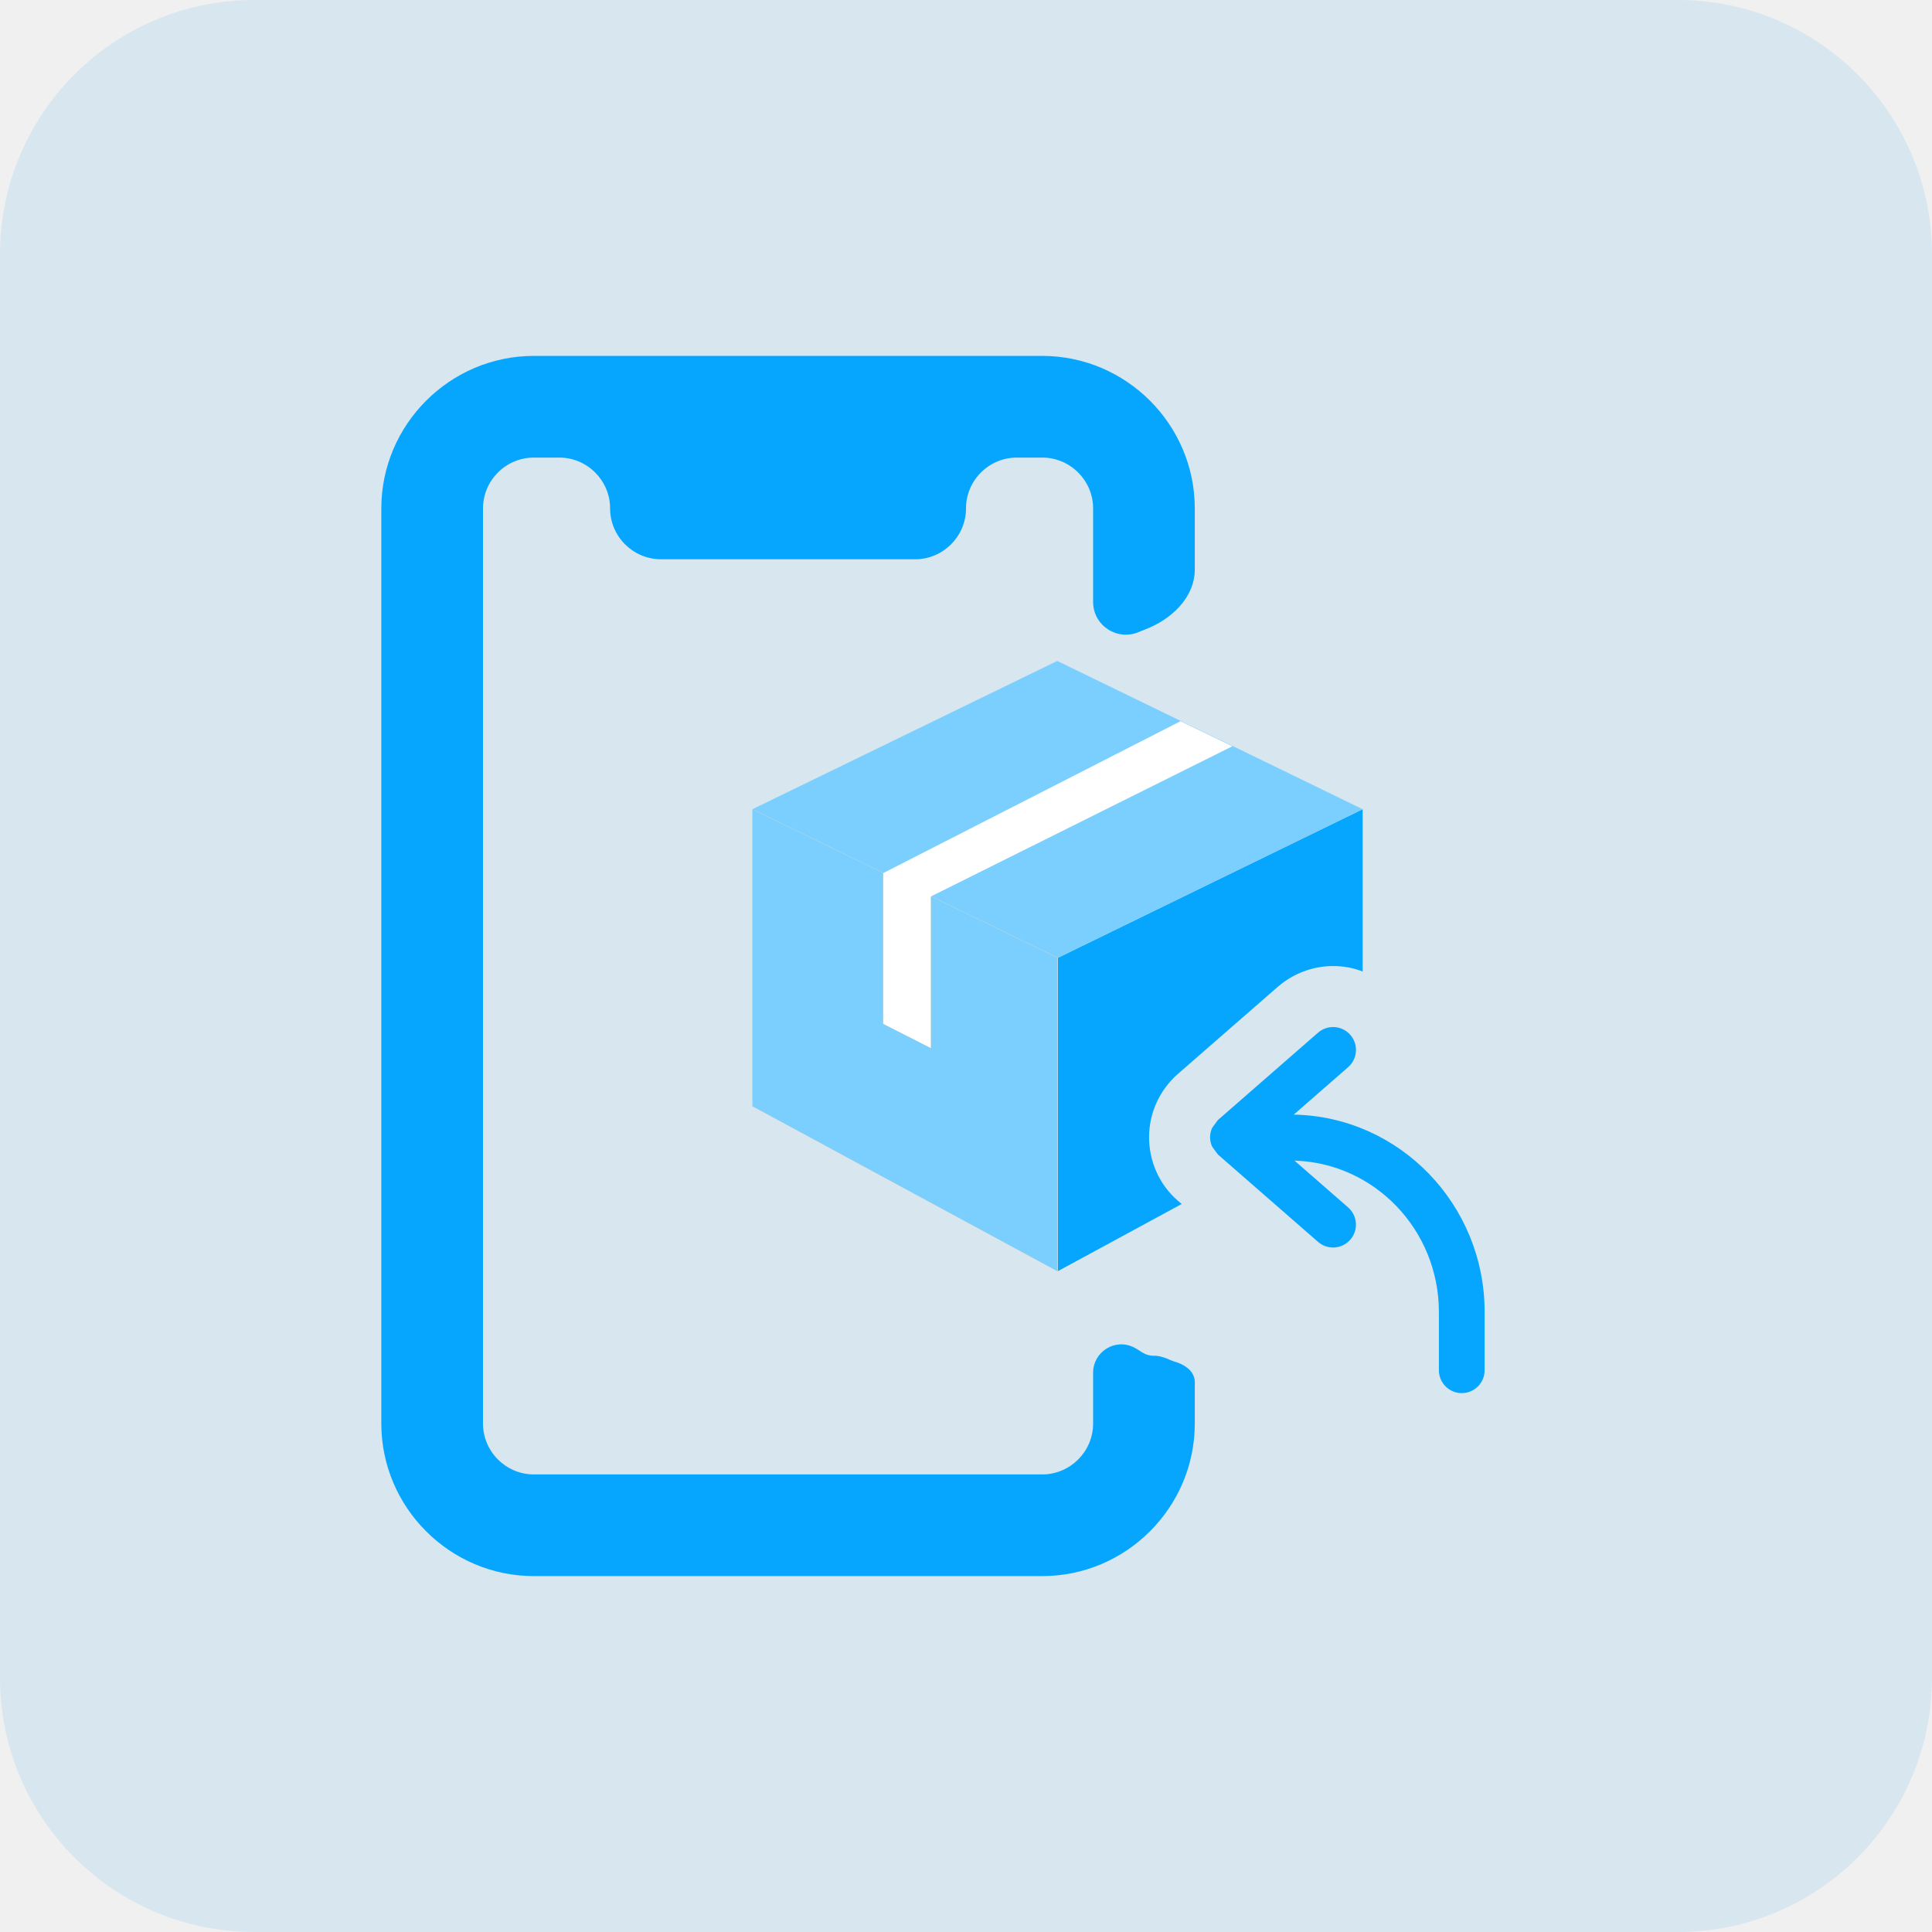
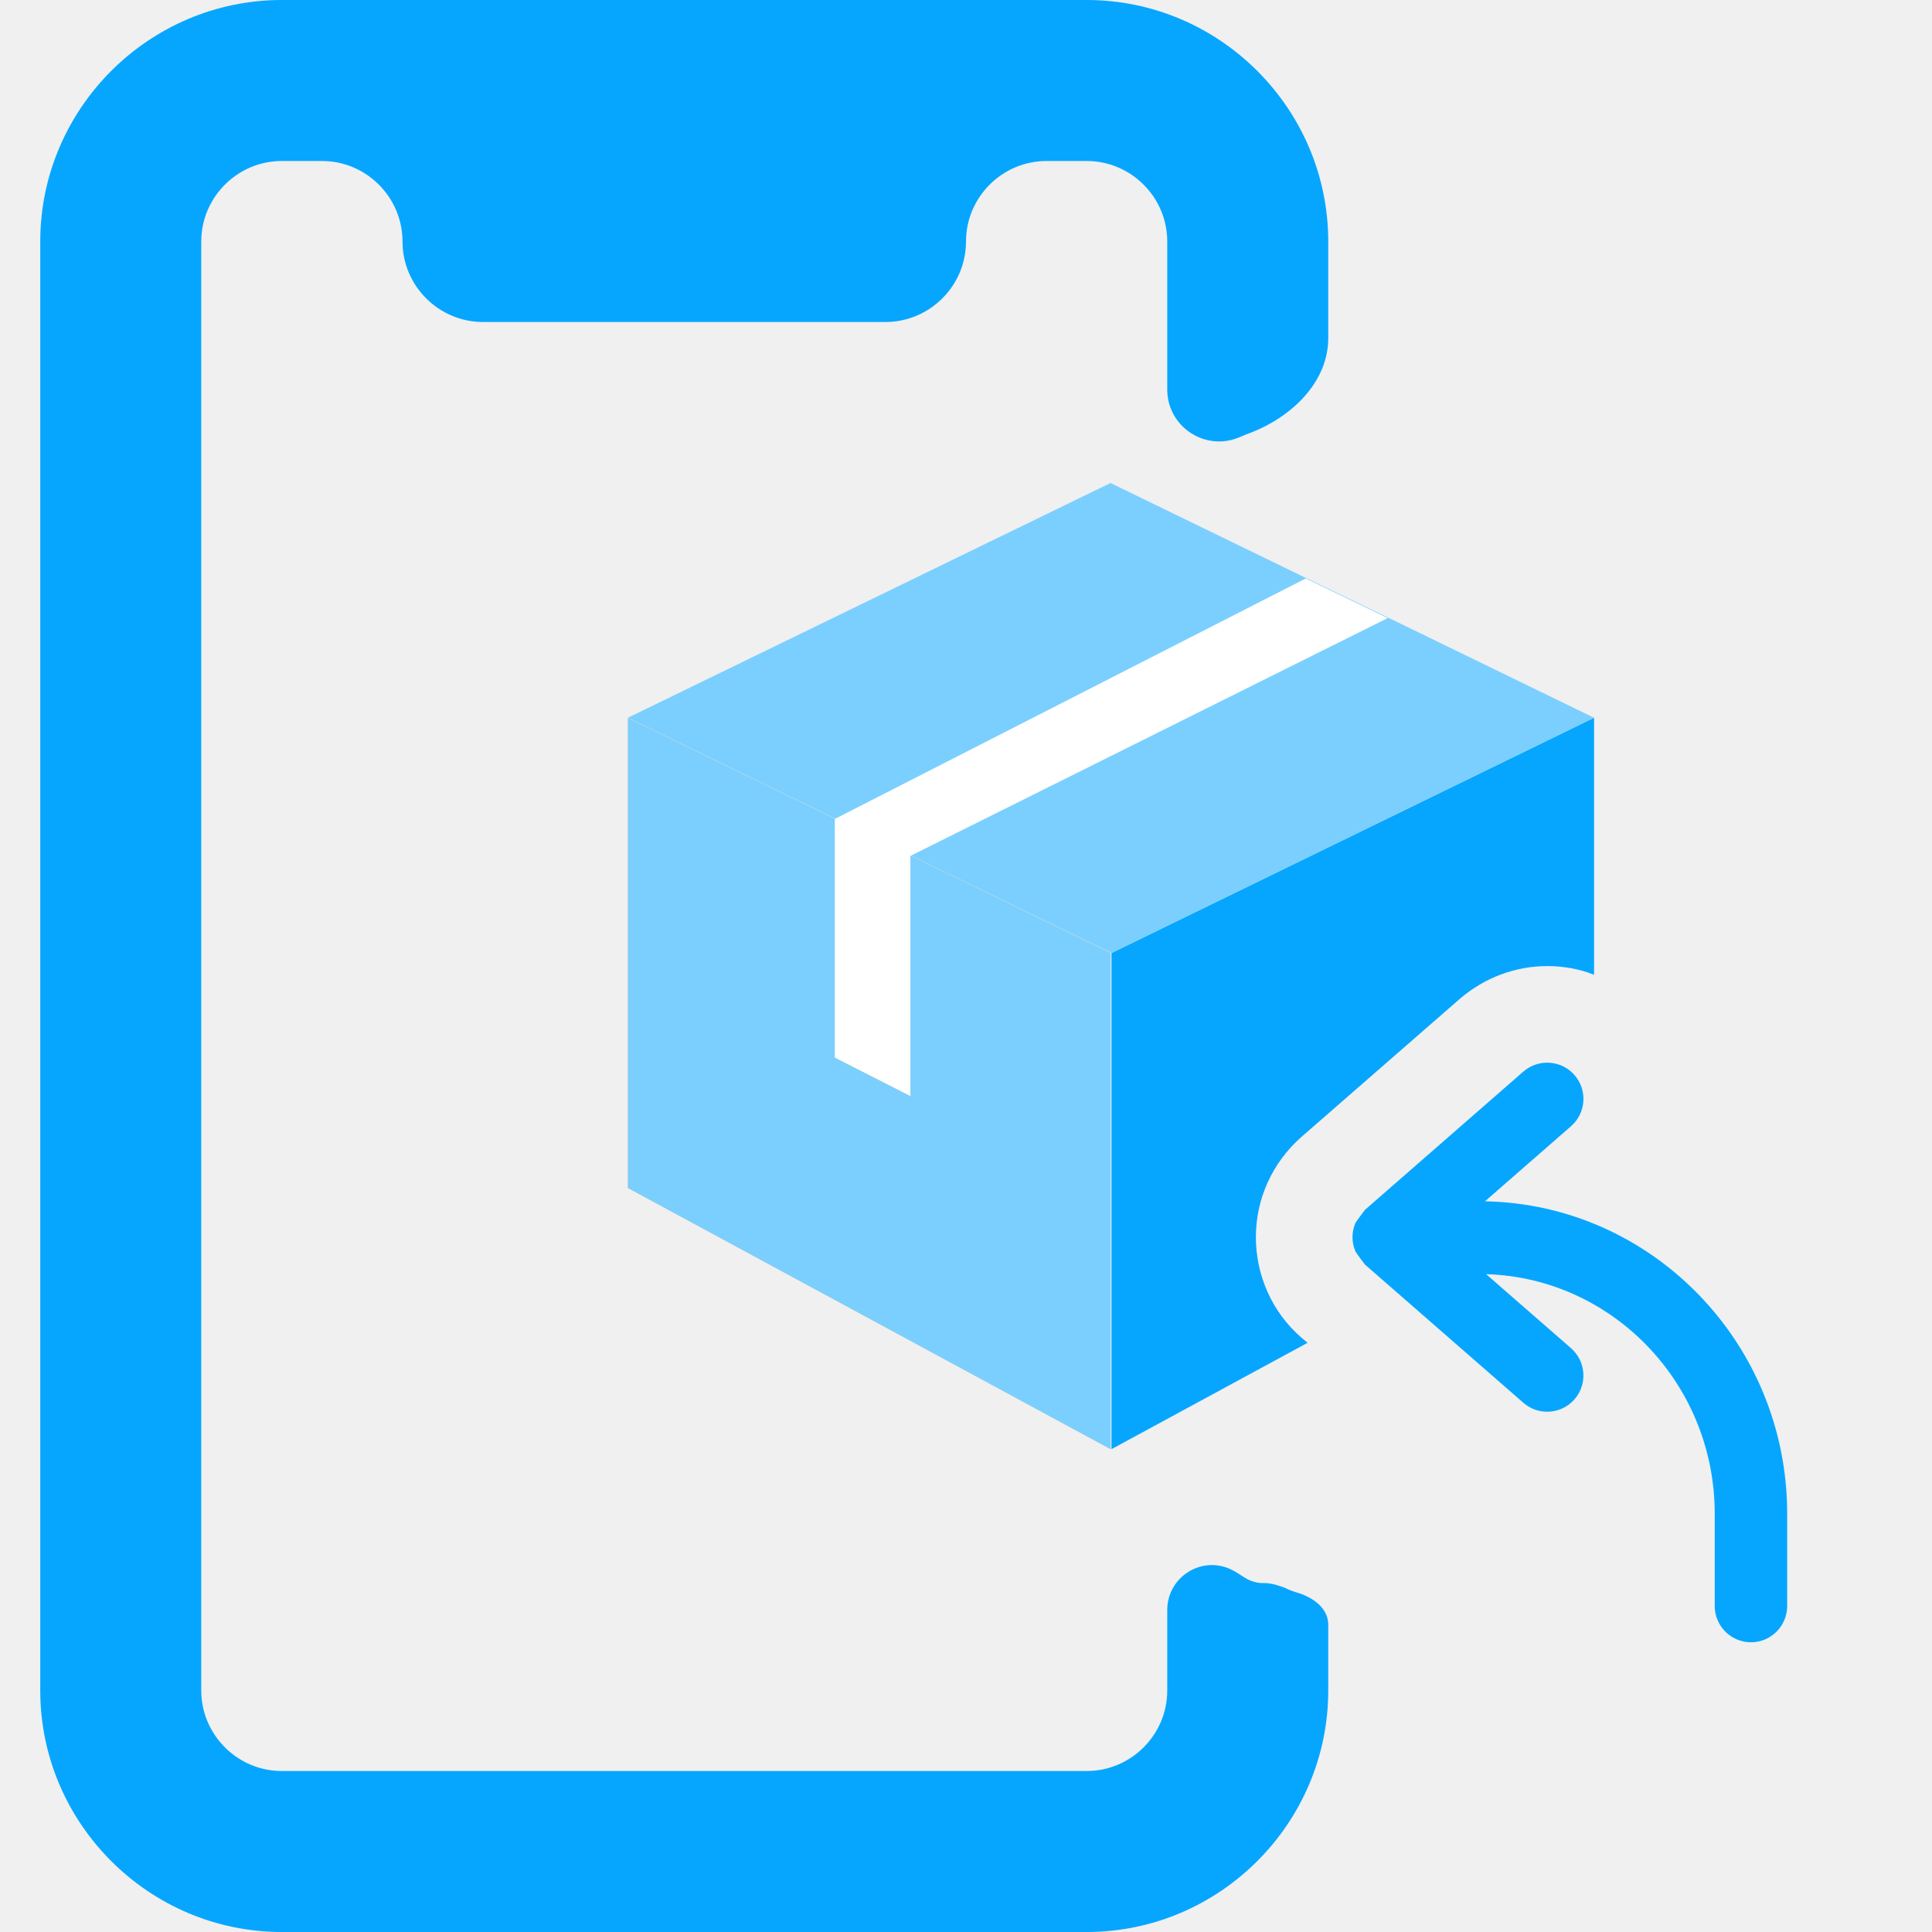
- <svg xmlns="http://www.w3.org/2000/svg" width="38" height="38" viewBox="0 0 38 38" fill="none">
-   <rect width="38" height="38" rx="5" fill="#0094E8" fill-opacity="0.1" />
-   <g clip-path="url(#clip0_3703_7370)">
-     <path d="M22.4 12.43C22.44 12.413 22.481 12.396 22.522 12.381C23.039 12.186 23.5 11.752 23.5 11.2V10C23.5 8.35 22.15 7 20.5 7H10.5C8.85 7 7.5 8.35 7.5 10V28C7.5 29.65 8.85 31 10.5 31H20.5C22.15 31 23.5 29.65 23.5 28L23.5 27.183C23.5 26.972 23.303 26.837 23.1 26.78C23.039 26.763 22.95 26.72 22.95 26.72C22.89 26.7 22.842 26.681 22.77 26.67C22.712 26.661 22.678 26.671 22.62 26.66C22.483 26.635 22.425 26.562 22.3 26.5C21.931 26.317 21.5 26.588 21.5 27L21.5 28C21.5 28.55 21.05 29 20.5 29H10.5C9.95 29 9.5 28.55 9.5 28V10C9.5 9.45 9.95 9 10.5 9H11C11.55 9 12 9.45 12 10C12 10.55 12.45 11 13 11H18C18.55 11 19 10.55 19 10C19 9.45 19.45 9 20 9H20.5C21.05 9 21.5 9.45 21.5 10V11.839C21.5 12.303 21.975 12.614 22.4 12.43Z" fill="#06A6FF" />
-     <path d="M20.796 25.002V18.838L14.8 15.919V19.246V21.758L20.796 25.002Z" fill="#FFCC80" />
-     <path d="M26.802 15.916V19.109C26.622 19.037 26.424 19.001 26.22 19.001C25.823 19.001 25.439 19.145 25.133 19.409L23.165 21.125C22.805 21.443 22.601 21.893 22.601 22.367C22.601 22.847 22.805 23.303 23.165 23.615L23.243 23.681L20.807 25.002V18.839L26.802 15.916Z" fill="#06A6FF" />
-     <path d="M26.801 15.916L20.807 18.839L18.472 17.704L17.5 17.23L14.8 15.916L20.795 13L23.351 14.242L24.371 14.734L26.801 15.916Z" fill="#7ACFFF" />
-     <path d="M24.239 14.678L18.31 17.632V20.617L17.369 20.138V17.174L23.22 14.185L24.239 14.678Z" fill="white" />
-     <path d="M14.8 15.919V19.246V21.758L20.796 25.002V18.838L18.314 17.63L18.31 17.633V20.617L17.369 20.139V17.174L17.374 17.172L14.8 15.919Z" fill="#7ACFFF" />
-     <path d="M25.447 21.923L26.516 20.99C26.703 20.827 26.723 20.542 26.559 20.355C26.396 20.167 26.111 20.148 25.923 20.312L23.954 22.03L23.945 22.042L23.867 22.147L23.839 22.189C23.815 22.244 23.801 22.305 23.801 22.369C23.801 22.434 23.815 22.494 23.84 22.55L23.868 22.591L23.946 22.696L23.955 22.708L25.924 24.426C26.01 24.501 26.115 24.537 26.22 24.537C26.345 24.537 26.47 24.485 26.559 24.383C26.722 24.196 26.703 23.912 26.516 23.748L25.461 22.828C27.034 22.875 28.301 24.189 28.301 25.805V26.951C28.301 27.199 28.502 27.401 28.751 27.401C28.999 27.401 29.201 27.199 29.201 26.951V25.805C29.201 23.687 27.524 21.962 25.447 21.923Z" fill="#06A6FF" />
+ <svg xmlns="http://www.w3.org/2000/svg" width="24" height="24" viewBox="0 0 24 24" fill="none">
+   <mask id="mask0_40007837_9397" style="mask-type:luminance" maskUnits="userSpaceOnUse" x="0" y="0" width="24" height="24">
+     <path d="M24 0H0V24H24V0Z" fill="white" />
+   </mask>
+   <g mask="url(#mask0_40007837_9397)">
+     <path d="M15.4 5.43C15.44 5.413 15.481 5.396 15.522 5.381C16.039 5.186 16.5 4.752 16.5 4.2V3C16.5 1.35 15.15 0 13.5 0H3.5C1.85 0 0.5 1.35 0.5 3V21C0.5 22.65 1.85 24 3.5 24H13.5C15.15 24 16.5 22.65 16.5 21L16.5 20.183C16.5 19.972 16.303 19.837 16.1 19.78C16.039 19.763 15.95 19.72 15.95 19.72C15.89 19.7 15.842 19.681 15.77 19.67C15.712 19.661 15.678 19.671 15.62 19.66C15.483 19.635 15.425 19.562 15.3 19.5C14.931 19.317 14.5 19.588 14.5 20L14.5 21C14.5 21.55 14.05 22 13.5 22H3.5C2.95 22 2.5 21.55 2.5 21V3C2.5 2.45 2.95 2 3.5 2H4C4.55 2 5 2.45 5 3C5 3.55 5.45 4 6 4H11C11.55 4 12 3.55 12 3C12 2.45 12.45 2 13 2H13.5C14.05 2 14.5 2.45 14.5 3V4.839C14.5 5.303 14.975 5.614 15.4 5.43Z" fill="#06A6FF" />
+     <path d="M13.796 18.002V11.838L7.8 8.919V12.246V14.758L13.796 18.002Z" fill="#FFCC80" />
+     <path d="M19.802 8.916V12.109C19.622 12.037 19.424 12.001 19.22 12.001C18.824 12.001 18.44 12.145 18.133 12.409L16.165 14.125C15.805 14.443 15.601 14.893 15.601 15.367C15.601 15.847 15.805 16.303 16.165 16.615L16.243 16.681L13.807 18.002V11.839L19.802 8.916Z" fill="#06A6FF" />
+     <path d="M19.801 8.916L13.807 11.839L11.472 10.704L10.5 10.23L7.8 8.916L13.795 6L16.351 7.242L17.371 7.734L19.801 8.916Z" fill="#7ACFFF" />
+     <path d="M17.239 7.678L11.31 10.632V13.617L10.369 13.138V10.174L16.22 7.186L17.239 7.678Z" fill="white" />
+     <path d="M7.8 8.919V12.246V14.758L13.796 18.002V11.838L11.315 10.63L11.31 10.633V13.617L10.37 13.139V10.174L10.374 10.172L7.8 8.919Z" fill="#7ACFFF" />
+     <path d="M18.447 14.923L19.516 13.99C19.703 13.827 19.723 13.542 19.559 13.355C19.396 13.167 19.111 13.149 18.923 13.312L16.955 15.03L16.946 15.042L16.868 15.147L16.839 15.189C16.815 15.244 16.801 15.305 16.801 15.369C16.801 15.434 16.815 15.494 16.84 15.55L16.868 15.591L16.946 15.696L16.955 15.708L18.924 17.426C19.01 17.501 19.115 17.537 19.22 17.537C19.345 17.537 19.47 17.485 19.559 17.383C19.722 17.196 19.703 16.912 19.516 16.748L18.461 15.828C20.034 15.875 21.301 17.189 21.301 18.805V19.951C21.301 20.199 21.503 20.401 21.751 20.401C21.999 20.401 22.201 20.199 22.201 19.951V18.805C22.202 16.687 20.524 14.962 18.447 14.923Z" fill="#06A6FF" />
  </g>
-   <defs>
-     <clipPath id="clip0_3703_7370">
-       <rect width="24" height="24" fill="white" transform="translate(7 7)" />
-     </clipPath>
-   </defs>
</svg>
